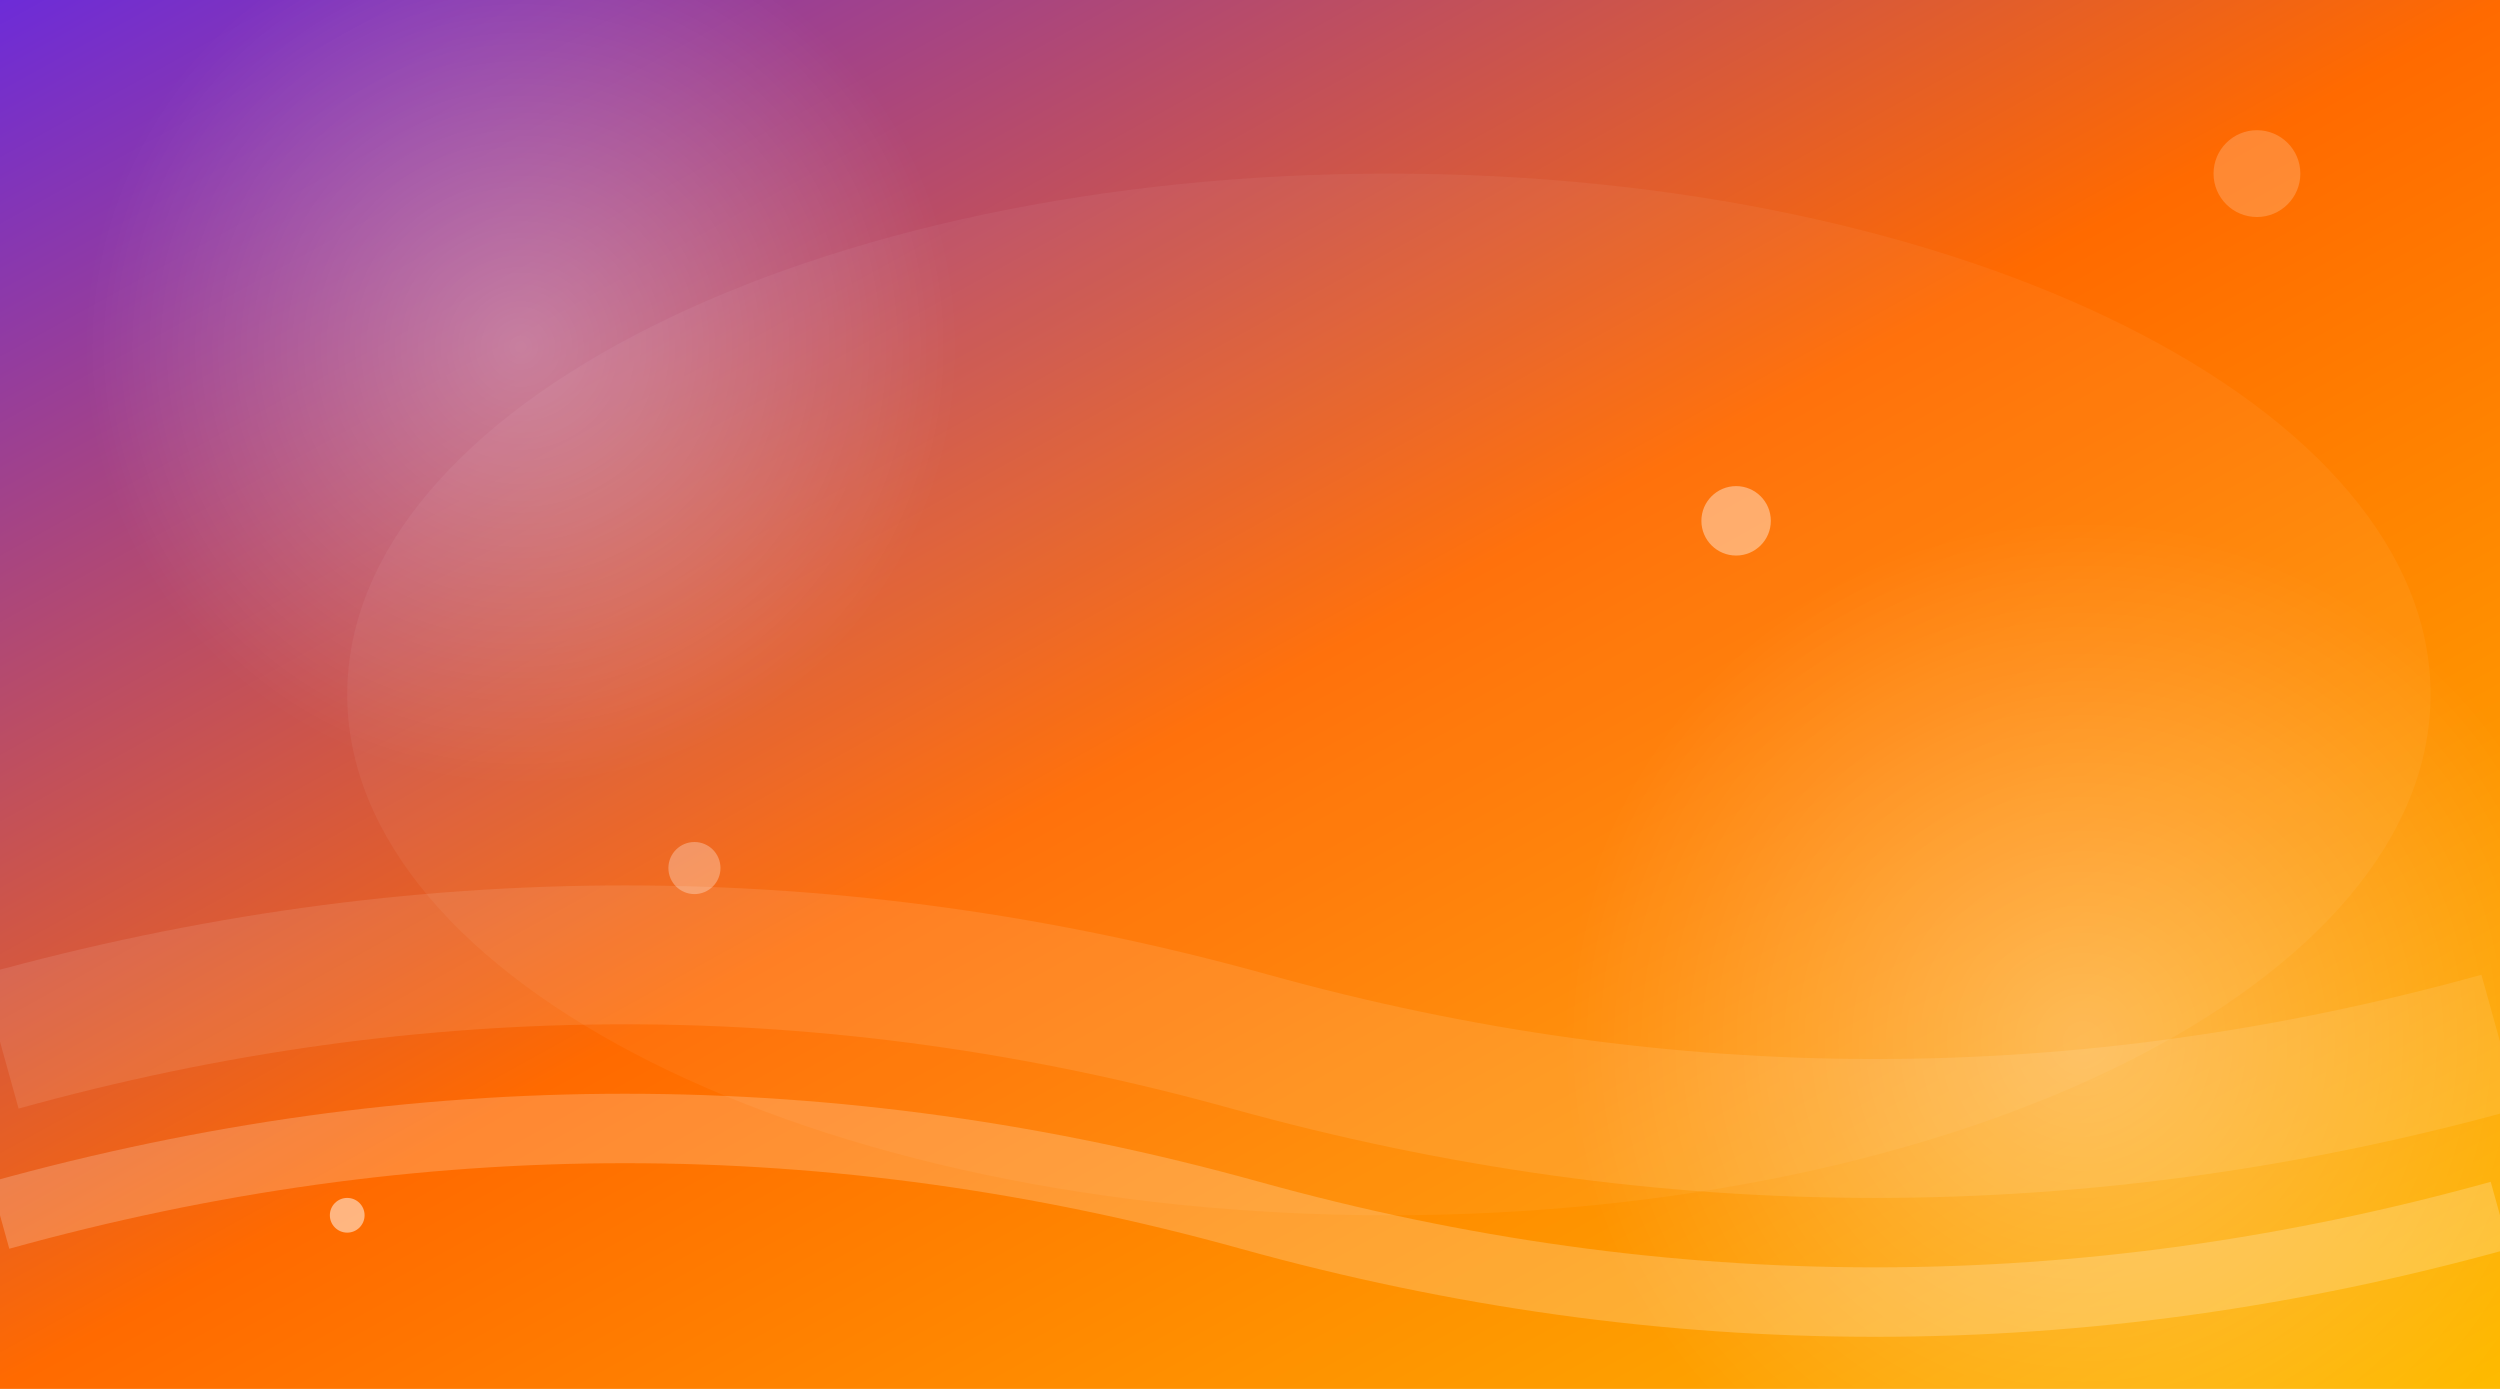
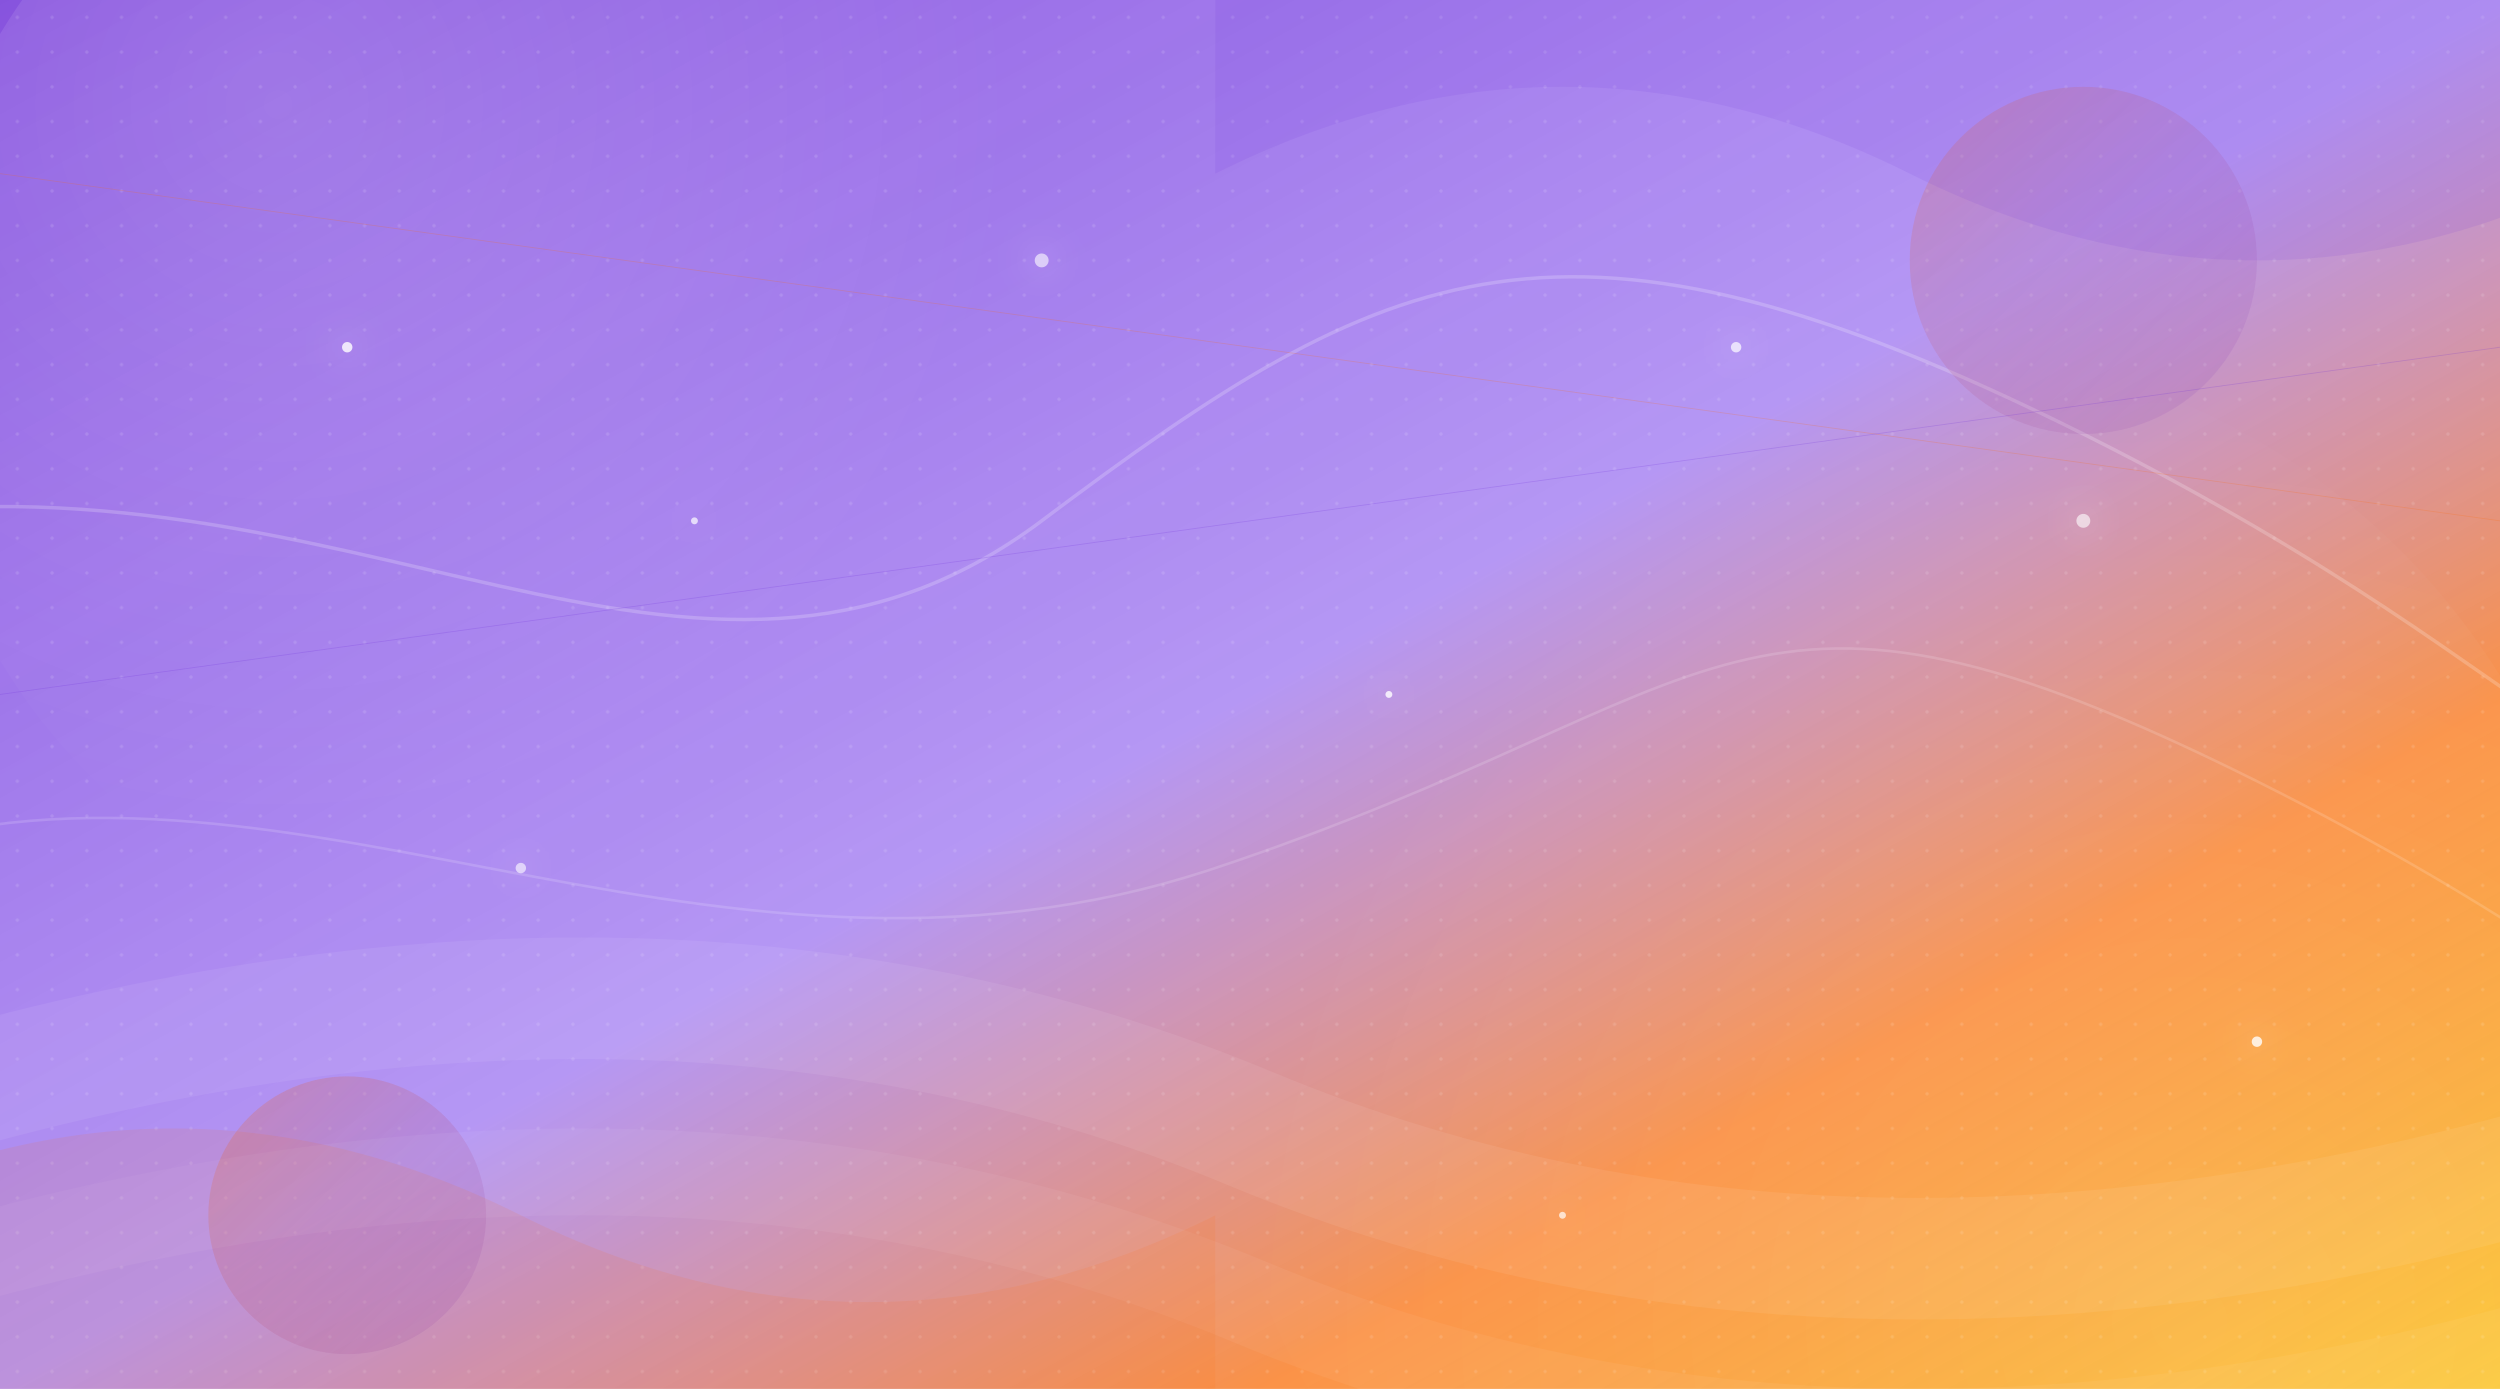
<svg xmlns="http://www.w3.org/2000/svg" viewBox="0 0 1440 800" preserveAspectRatio="none">
  <defs>
    <linearGradient id="bg-gradient" x1="0%" y1="0%" x2="100%" y2="100%">
-       <stop offset="0%" stop-color="#6c2bd9" />
-       <stop offset="50%" stop-color="#ff6a00" />
-       <stop offset="100%" stop-color="#febb00" />
+       <stop offset="0%" stop-color="#6c2bd9" stop-opacity="0.8" />
+       <stop offset="50%" stop-color="#8e5cf7" stop-opacity="0.6" />
+       <stop offset="75%" stop-color="#ff6a00" stop-opacity="0.7" />
+       <stop offset="100%" stop-color="#febb00" stop-opacity="0.8" />
    </linearGradient>
-     <radialGradient id="circle-gradient" cx="50%" cy="50%" r="50%">
-       <stop offset="0%" stop-color="#ffffff" stop-opacity="0.3" />
+     <radialGradient id="glow-1" cx="30%" cy="30%" r="60%" fx="30%" fy="30%">
+       <stop offset="0%" stop-color="#ffffff" stop-opacity="0.15" />
      <stop offset="100%" stop-color="#ffffff" stop-opacity="0" />
    </radialGradient>
+     <radialGradient id="glow-2" cx="70%" cy="70%" r="70%" fx="70%" fy="70%">
+       <stop offset="0%" stop-color="#ffffff" stop-opacity="0.1" />
+       <stop offset="100%" stop-color="#ffffff" stop-opacity="0" />
+     </radialGradient>
+     <linearGradient id="accent-gradient" x1="0%" y1="0%" x2="100%" y2="100%">
+       <stop offset="0%" stop-color="#ff6a00" stop-opacity="0.4" />
+       <stop offset="100%" stop-color="#6c2bd9" stop-opacity="0.2" />
+     </linearGradient>
+     <pattern id="dots-pattern" x="0" y="0" width="20" height="20" patternUnits="userSpaceOnUse">
+       <circle cx="10" cy="10" r="1" fill="#ffffff" fill-opacity="0.3" />
+     </pattern>
+     <filter id="glow" x="-50%" y="-50%" width="200%" height="200%">
+       <feGaussianBlur stdDeviation="10" result="blur" />
+       <feComposite in="SourceGraphic" in2="blur" operator="over" />
+     </filter>
  </defs>
  <rect width="1440" height="800" fill="url(#bg-gradient)" />
-   <circle cx="300" cy="200" r="250" fill="url(#circle-gradient)" />
-   <circle cx="1200" cy="600" r="300" fill="url(#circle-gradient)" />
-   <ellipse cx="800" cy="400" rx="600" ry="300" fill="rgba(255, 255, 255, 0.05)" />
-   <path d="M0,600 Q360,500 720,600 T1440,600" fill="none" stroke="#ffffff" stroke-width="80" opacity="0.1" />
-   <path d="M0,700 Q360,600 720,700 T1440,700" fill="none" stroke="#ffffff" stroke-width="40" opacity="0.2" />
-   <circle cx="200" cy="700" r="10" fill="#ffffff" opacity="0.5" />
-   <circle cx="400" cy="500" r="15" fill="#ffffff" opacity="0.3" />
-   <circle cx="1000" cy="300" r="20" fill="#ffffff" opacity="0.4" />
-   <circle cx="1300" cy="100" r="25" fill="#ffffff" opacity="0.2" />
+   <rect width="1440" height="800" fill="url(#dots-pattern)" opacity="0.4" />
+   <circle cx="300" cy="200" r="350" fill="url(#glow-1)" />
+   <circle cx="1100" cy="600" r="400" fill="url(#glow-2)" />
+   <path d="M-100,300 C200,250 400,450 600,300 S900,100 1200,250 S1500,500 1600,400" fill="none" stroke="#ffffff" stroke-width="2" stroke-opacity="0.2" />
+   <path d="M-100,500 C150,400 400,600 700,500 S1000,300 1300,450 S1600,700 1700,600" fill="none" stroke="#ffffff" stroke-width="1.5" stroke-opacity="0.15" />
+   <circle cx="200" cy="700" r="80" fill="url(#accent-gradient)" opacity="0.6" />
+   <circle cx="1200" cy="150" r="100" fill="url(#accent-gradient)" opacity="0.5" />
+   <path d="M-100,650 Q360,500 720,650 T1540,650" fill="none" stroke="#ffffff" stroke-width="70" stroke-opacity="0.07" />
+   <path d="M-100,750 Q360,600 720,750 T1540,750" fill="none" stroke="#ffffff" stroke-width="50" stroke-opacity="0.05" />
+   <line x1="0" y1="100" x2="1440" y2="300" stroke="#ff6a00" stroke-width="0.5" stroke-opacity="0.2" />
+   <line x1="0" y1="400" x2="1440" y2="200" stroke="#6c2bd9" stroke-width="0.5" stroke-opacity="0.2" />
+   <g filter="url(#glow)">
+     <circle cx="200" cy="200" r="3" fill="#ffffff" opacity="0.8" />
+     <circle cx="400" cy="300" r="2" fill="#ffffff" opacity="0.7" />
+     <circle cx="600" cy="150" r="4" fill="#ffffff" opacity="0.6" />
+     <circle cx="800" cy="400" r="2" fill="#ffffff" opacity="0.8" />
+     <circle cx="1000" cy="200" r="3" fill="#ffffff" opacity="0.7" />
+     <circle cx="1200" cy="300" r="4" fill="#ffffff" opacity="0.6" />
+     <circle cx="1300" cy="600" r="3" fill="#ffffff" opacity="0.8" />
+     <circle cx="900" cy="700" r="2" fill="#ffffff" opacity="0.7" />
+     <circle cx="300" cy="500" r="3" fill="#ffffff" opacity="0.6" />
+   </g>
+   <path d="M700,100 Q900,0 1100,100 T1500,100 L1500,0 L700,0 Z" fill="#6c2bd9" fill-opacity="0.1" />
+   <path d="M-100,700 Q100,600 300,700 T700,700 L700,800 L-100,800 Z" fill="#ff6a00" fill-opacity="0.1" />
</svg>
